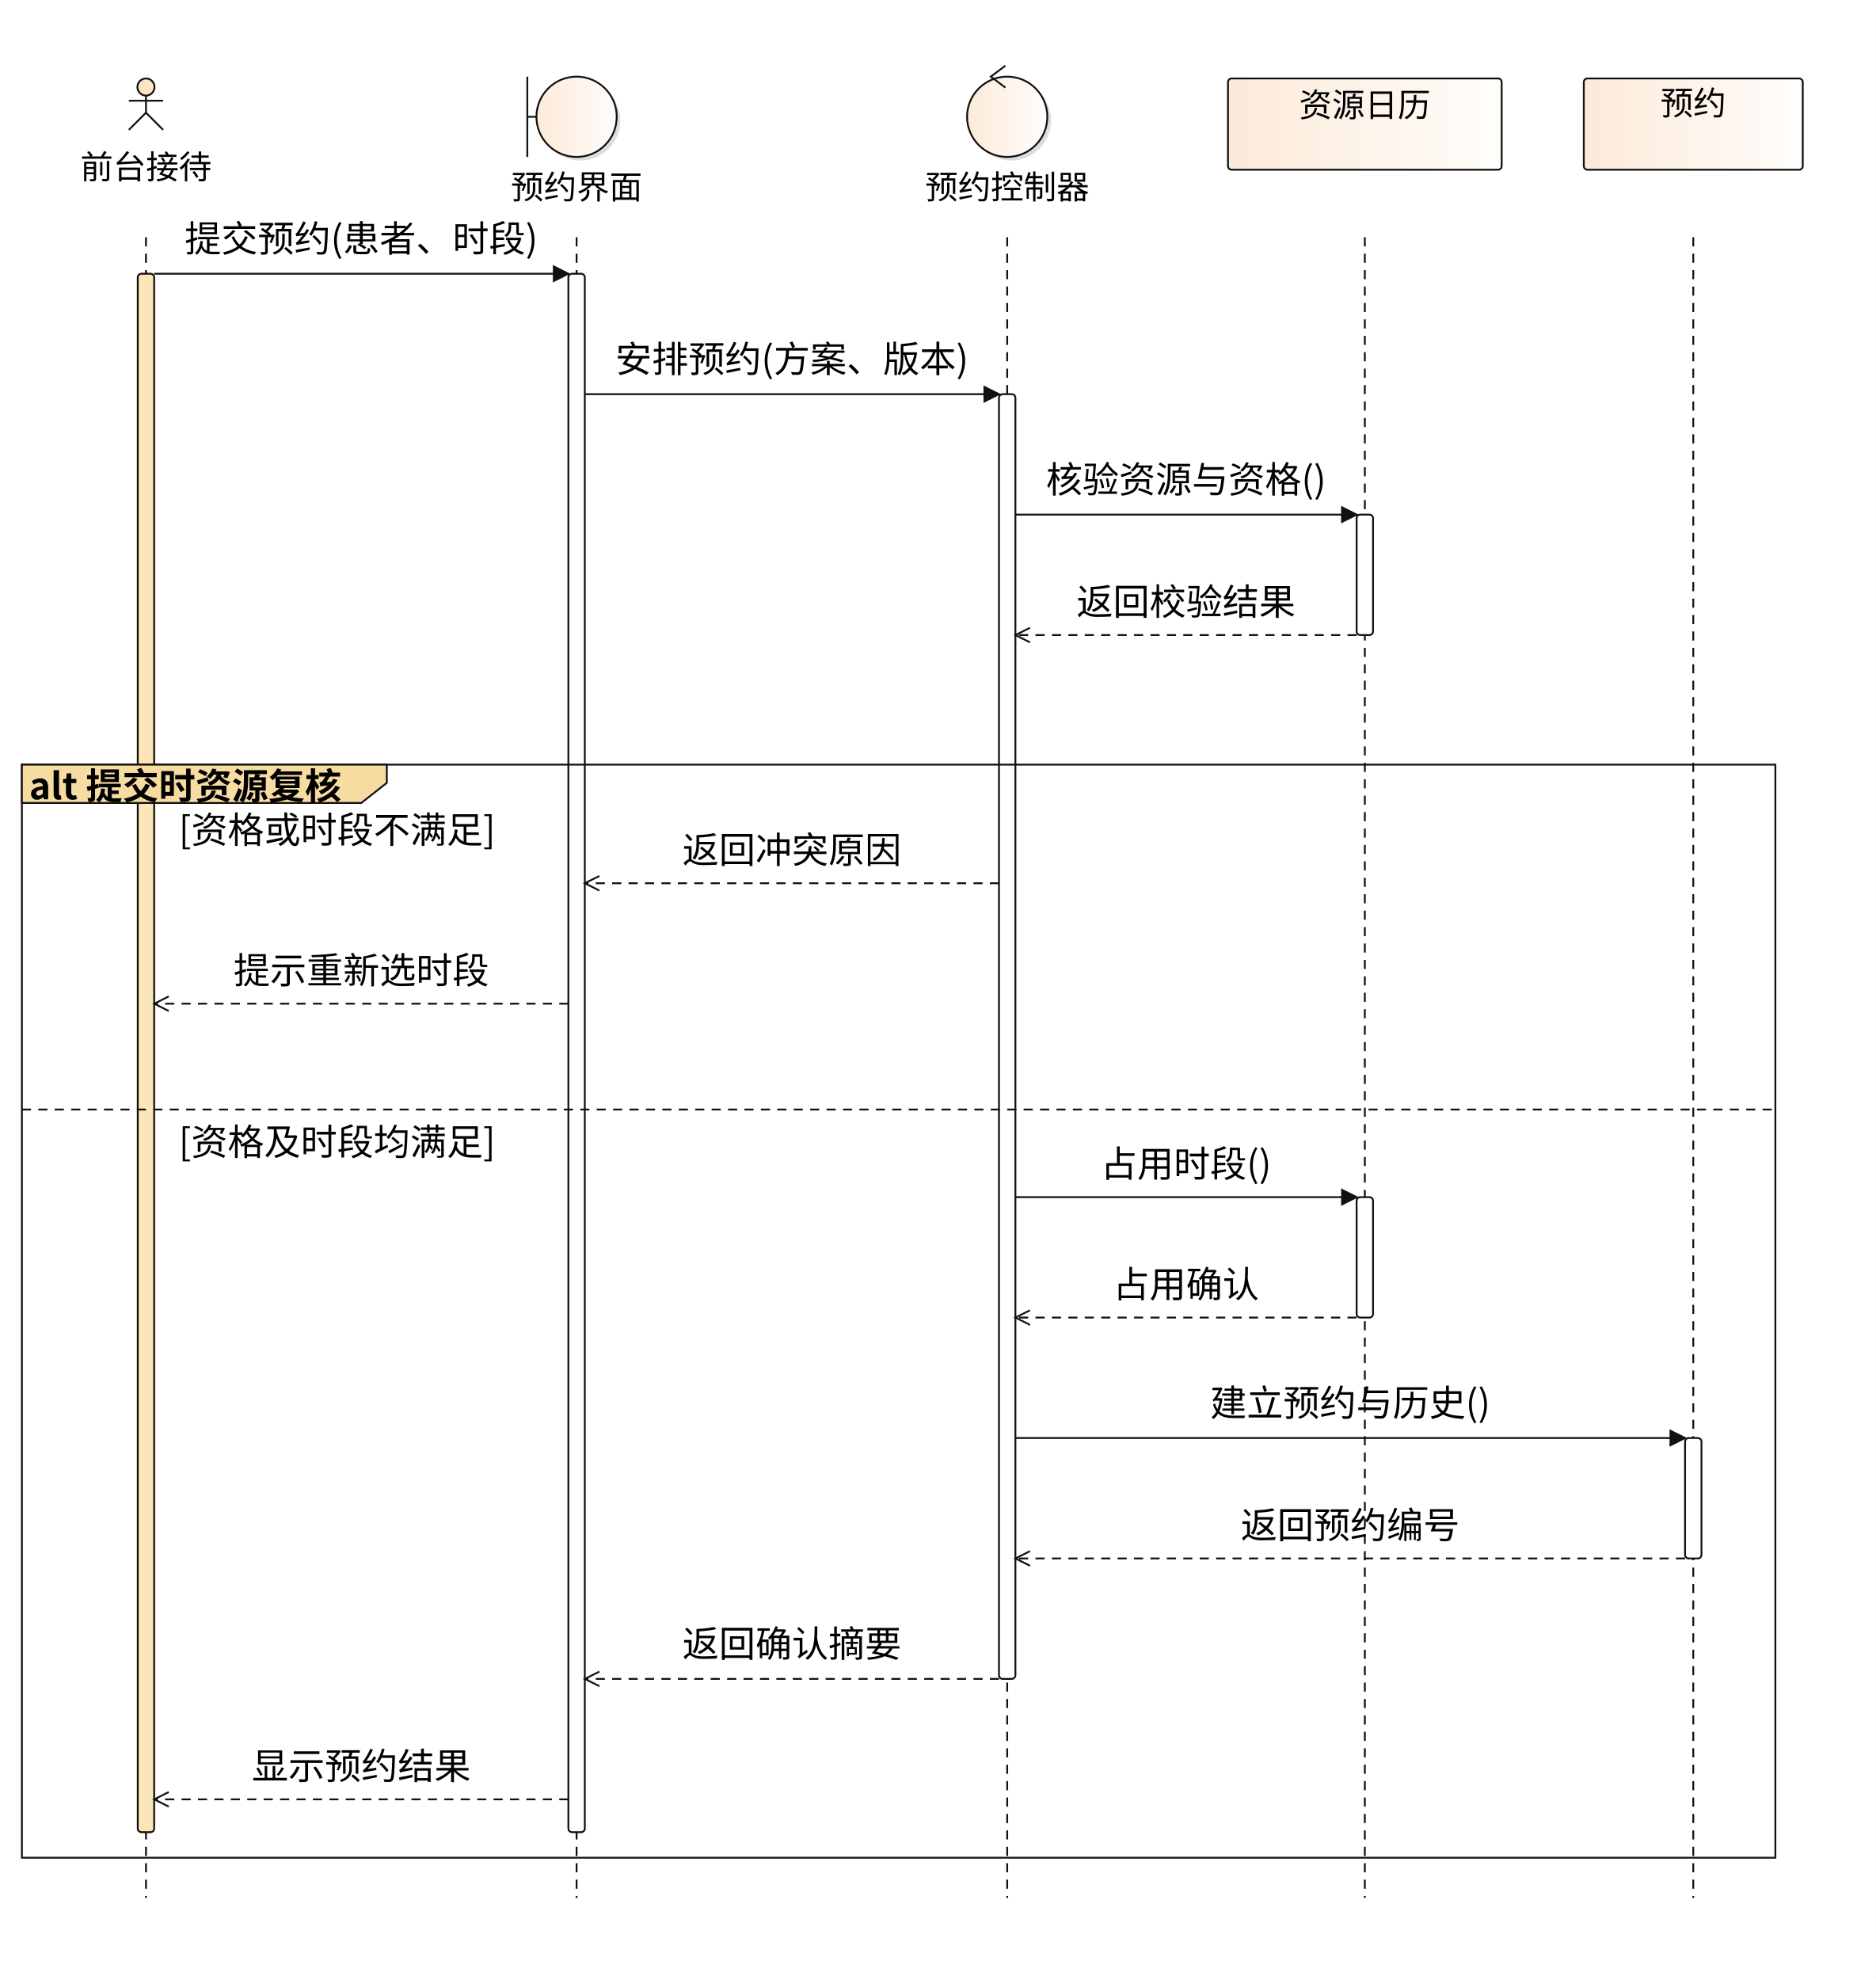
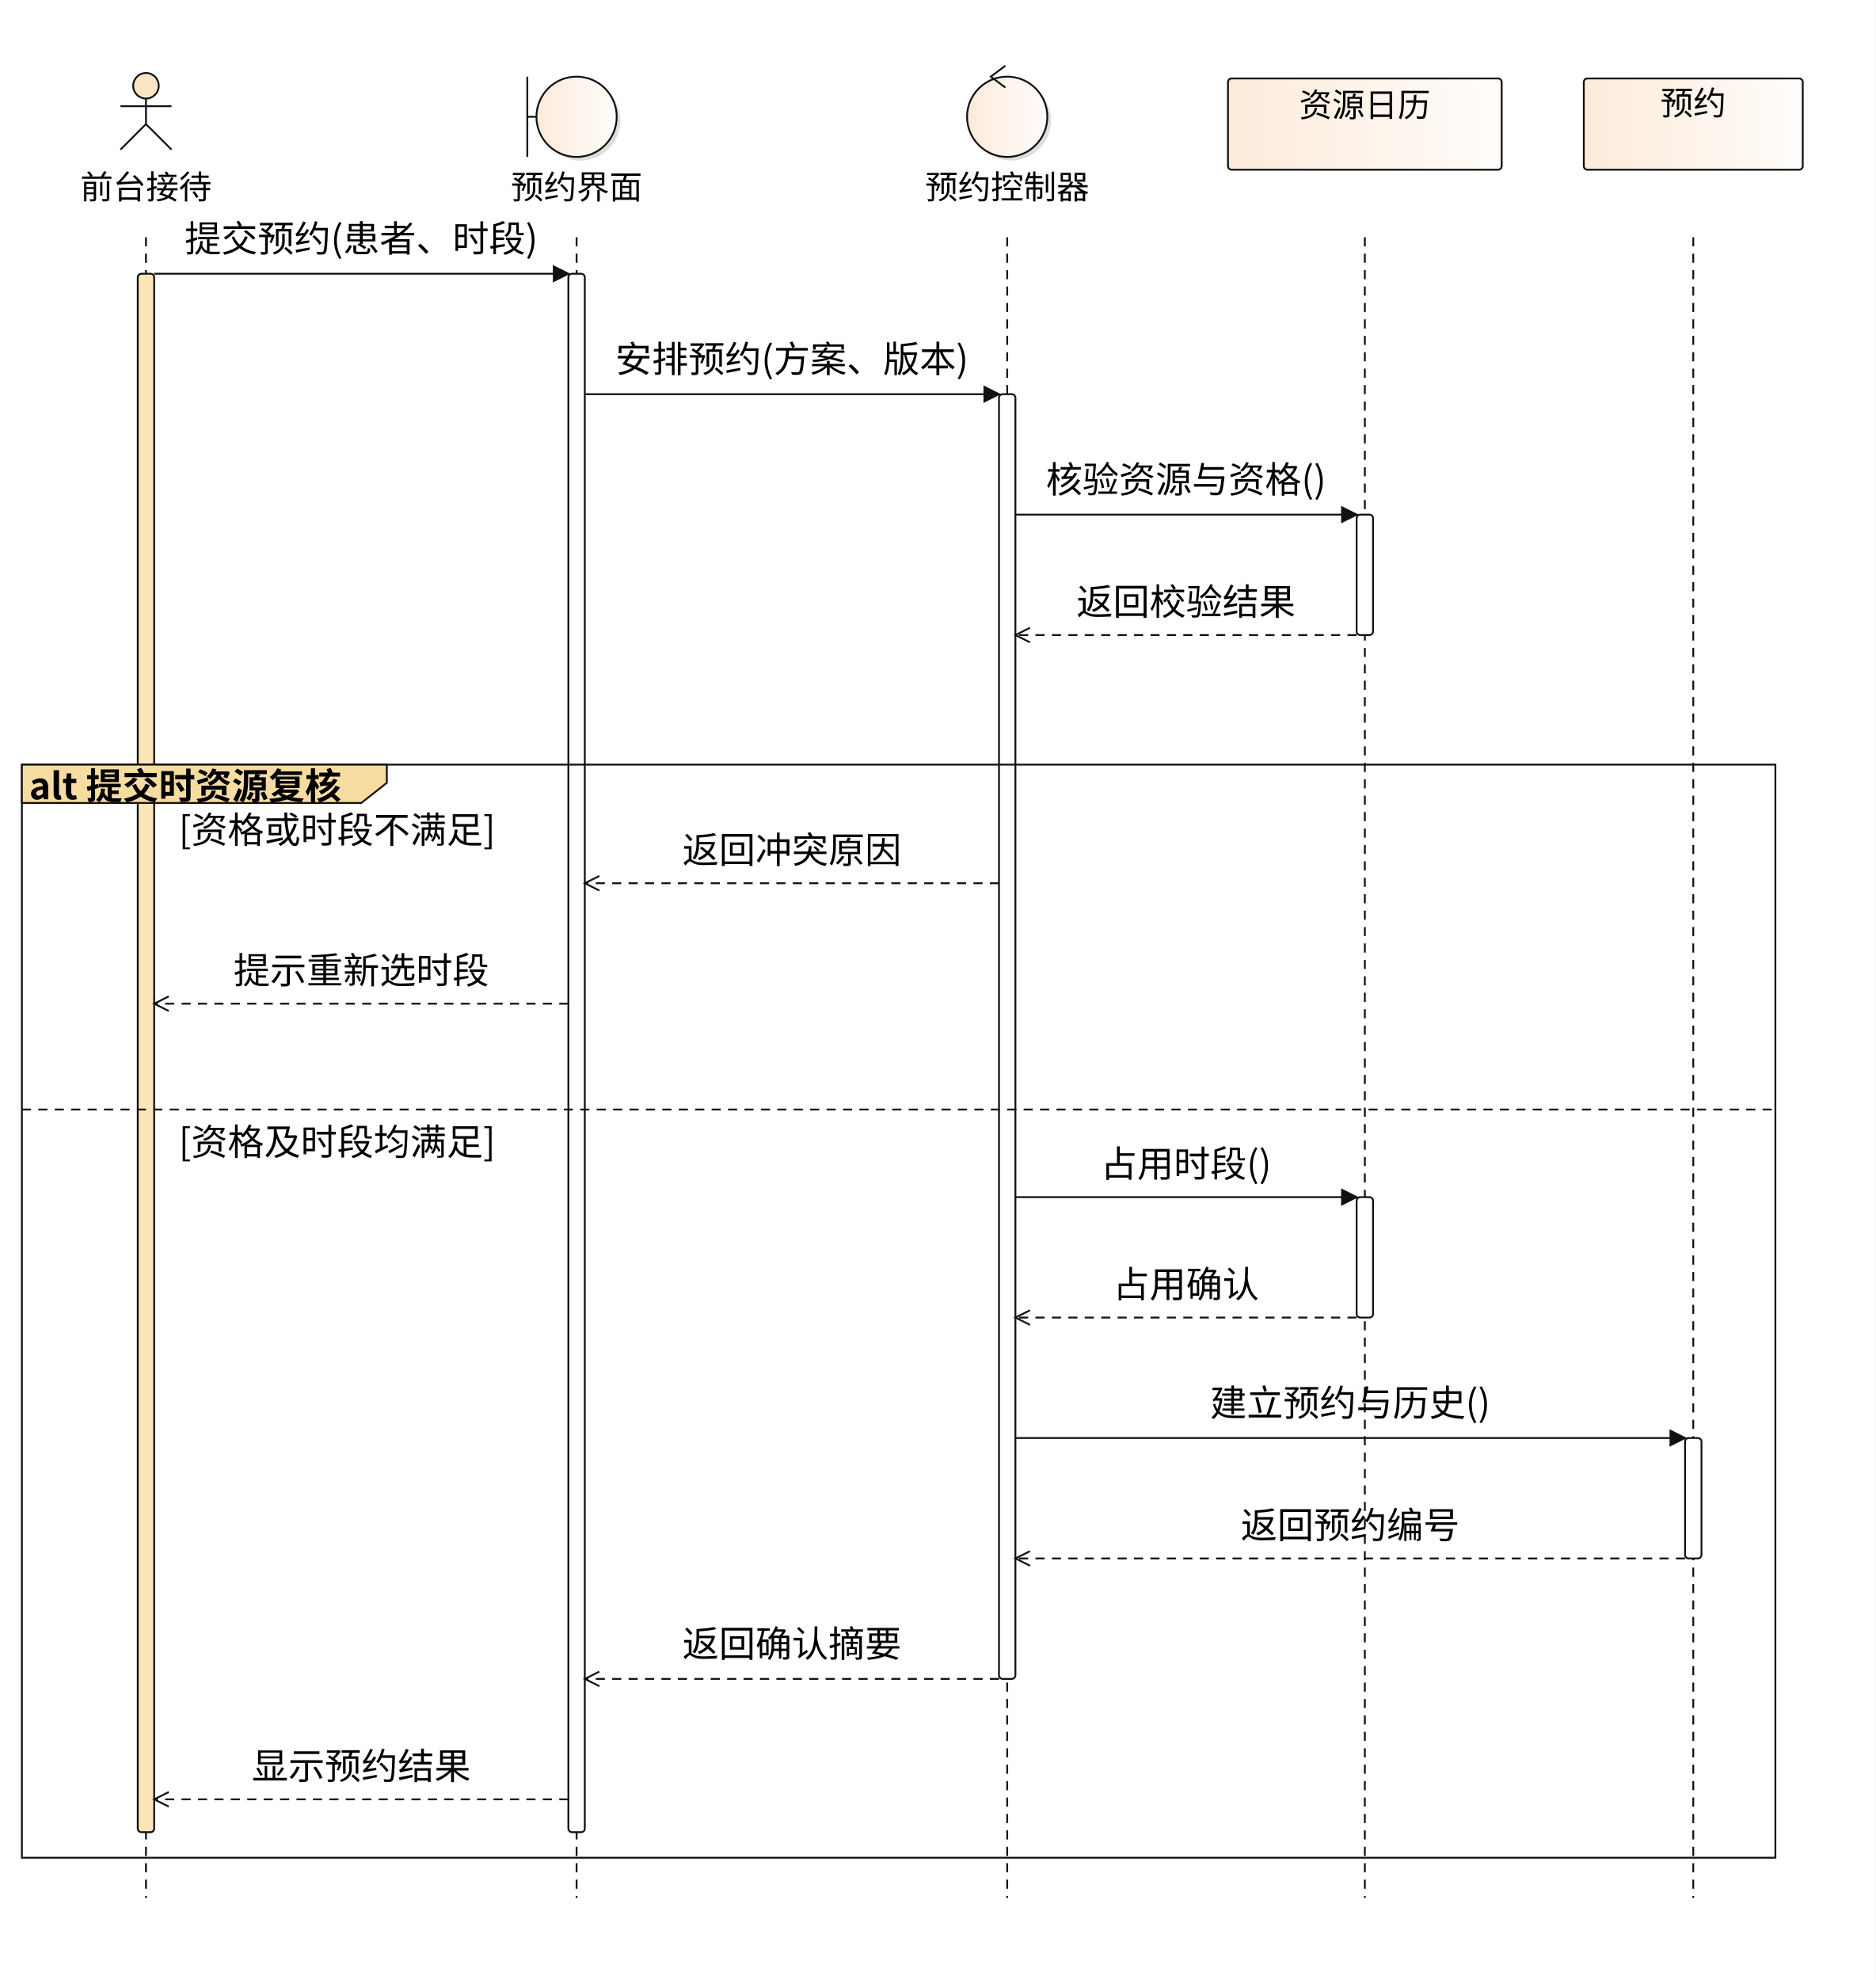
<svg xmlns="http://www.w3.org/2000/svg" width="1028.0" height="1085.0" viewBox="0 0 1028.0 1085.0">
  <defs>
    <linearGradient id="peach">
      <stop stop-color="#fcead9" />
      <stop offset="1" stop-color="#fffdfb" />
    </linearGradient>
    <linearGradient id="blue">
      <stop stop-color="#cde8fa" />
      <stop offset="1" stop-color="#eaf5ff" />
    </linearGradient>
  </defs>
  <rect width="1028.0" height="1085.0" fill="white" />
-   <ellipse cx="80" cy="47.69" rx="4.69" ry="4.69" fill="#fce5c4" stroke="#111111" stroke-width="1" />
-   <polyline points="80,52.38 80,61.76" fill="none" stroke="#111111" stroke-width="1" />
-   <polyline points="70.62,55.194 89.38,55.194" fill="none" stroke="#111111" stroke-width="1" />
-   <polyline points="80,61.76 70.62,71.14" fill="none" stroke="#111111" stroke-width="1" />
-   <polyline points="80,61.76 89.38,71.14" fill="none" stroke="#111111" stroke-width="1" />
-   <text x="80" y="98.0" text-anchor="middle" font-family="SimSun,Noto Sans CJK SC,serif" font-size="18" font-weight="normal" fill="#000000">前台接待</text>
+   <ellipse cx="80" cy="47.0" rx="7.0" ry="7.0" fill="#fce5c4" stroke="#111111" stroke-width="1" />
+   <polyline points="80,54.0 80,68.0" fill="none" stroke="#111111" stroke-width="1" />
+   <polyline points="66.0,58.2 94.0,58.2" fill="none" stroke="#111111" stroke-width="1" />
+   <polyline points="80,68.0 66.0,82.0" fill="none" stroke="#111111" stroke-width="1" />
+   <polyline points="80,68.0 94.0,82.0" fill="none" stroke="#111111" stroke-width="1" />
+   <text x="80" y="109.0" text-anchor="middle" font-family="SimSun,Noto Sans CJK SC,serif" font-size="18" font-weight="normal" fill="#000000">前台接待</text>
  <polyline points="80,130 80,1040.0" fill="none" stroke="#111111" stroke-width="1" stroke-dasharray="5 4" />
  <ellipse cx="318.0" cy="66" rx="22" ry="22" fill="#dddddd" stroke="none" stroke-width="0" />
  <ellipse cx="316.0" cy="64" rx="22" ry="22" fill="url(#peach)" stroke="#111111" stroke-width="1" />
  <polyline points="289.0,42 289.0,86" fill="none" stroke="#111111" stroke-width="1" />
  <polyline points="289.0,64 294.0,64" fill="none" stroke="#111111" stroke-width="1" />
  <text x="316.0" y="109.0" text-anchor="middle" font-family="SimSun,Noto Sans CJK SC,serif" font-size="18" font-weight="normal" fill="#000000">预约界面</text>
  <polyline points="316.0,130 316.0,1040.0" fill="none" stroke="#111111" stroke-width="1" stroke-dasharray="5 4" />
  <ellipse cx="554.0" cy="66" rx="22" ry="22" fill="#dddddd" stroke="none" stroke-width="0" />
  <ellipse cx="552.0" cy="64" rx="22" ry="22" fill="url(#peach)" stroke="#111111" stroke-width="1" />
  <polyline points="551.0,36 543.0,42 551.0,48" fill="none" stroke="#111111" stroke-width="1" />
  <text x="552.0" y="109.0" text-anchor="middle" font-family="SimSun,Noto Sans CJK SC,serif" font-size="18" font-weight="normal" fill="#000000">预约控制器</text>
  <polyline points="552.0,130 552.0,1040.0" fill="none" stroke="#111111" stroke-width="1" stroke-dasharray="5 4" />
  <rect x="673.0" y="43" width="150" height="50" rx="2" fill="url(#peach)" stroke="#111111" stroke-width="1" />
  <text x="748.0" y="64.0" text-anchor="middle" font-family="SimSun,Noto Sans CJK SC,serif" font-size="18" font-weight="normal" fill="#000000">资源日历</text>
  <polyline points="748.0,130 748.0,1040.0" fill="none" stroke="#111111" stroke-width="1" stroke-dasharray="5 4" />
  <rect x="868.0" y="43" width="120" height="50" rx="2" fill="url(#peach)" stroke="#111111" stroke-width="1" />
  <text x="928.0" y="63.0" text-anchor="middle" font-family="SimSun,Noto Sans CJK SC,serif" font-size="18" font-weight="normal" fill="#000000">预约</text>
  <polyline points="928.0,130 928.0,1040.0" fill="none" stroke="#111111" stroke-width="1" stroke-dasharray="5 4" />
  <rect x="75.5" y="150" width="9" height="854" rx="2" fill="#fce5b7" stroke="#111111" stroke-width="1" />
  <rect x="311.5" y="150" width="9" height="854" rx="2" fill="white" stroke="#111111" stroke-width="1" />
  <rect x="547.5" y="216" width="9" height="704" rx="2" fill="white" stroke="#111111" stroke-width="1" />
  <rect x="743.5" y="282" width="9" height="66" rx="2" fill="white" stroke="#111111" stroke-width="1" />
  <rect x="743.5" y="656" width="9" height="66" rx="2" fill="white" stroke="#111111" stroke-width="1" />
  <rect x="923.5" y="788" width="9" height="66" rx="2" fill="white" stroke="#111111" stroke-width="1" />
  <polyline points="84.5,150 311.5,150" fill="none" stroke="#111111" stroke-width="1" />
  <polygon points="303.5,146.0 311.5,150 303.5,154.0 303.5,146.0" fill="#111111" stroke="#111111" stroke-width="1" />
  <text x="198.0" y="138.0" text-anchor="middle" font-family="SimSun,Noto Sans CJK SC,serif" font-size="20" font-weight="normal" fill="#000000">提交预约(患者、时段)</text>
  <polyline points="320.5,216 547.5,216" fill="none" stroke="#111111" stroke-width="1" />
  <polygon points="539.5,212.0 547.5,216 539.5,220.0 539.5,212.0" fill="#111111" stroke="#111111" stroke-width="1" />
  <text x="434.0" y="204.0" text-anchor="middle" font-family="SimSun,Noto Sans CJK SC,serif" font-size="20" font-weight="normal" fill="#000000">安排预约(方案、版本)</text>
  <polyline points="556.5,282 743.5,282" fill="none" stroke="#111111" stroke-width="1" />
  <polygon points="735.5,278.0 743.5,282 735.5,286.0 735.5,278.0" fill="#111111" stroke="#111111" stroke-width="1" />
  <text x="650.0" y="270.0" text-anchor="middle" font-family="SimSun,Noto Sans CJK SC,serif" font-size="20" font-weight="normal" fill="#000000">核验资源与资格()</text>
  <polyline points="743.5,348 556.5,348" fill="none" stroke="#111111" stroke-width="1" stroke-dasharray="5 4" />
  <polyline points="564.5,352.0 556.5,348 564.5,344.0" fill="none" stroke="#111111" stroke-width="1" />
  <text x="650.0" y="337.0" text-anchor="middle" font-family="SimSun,Noto Sans CJK SC,serif" font-size="20" font-weight="normal" fill="#000000">返回校验结果</text>
  <polyline points="547.5,484 320.5,484" fill="none" stroke="#111111" stroke-width="1" stroke-dasharray="5 4" />
  <polyline points="328.5,488.0 320.5,484 328.5,480.0" fill="none" stroke="#111111" stroke-width="1" />
  <text x="434.0" y="473.0" text-anchor="middle" font-family="SimSun,Noto Sans CJK SC,serif" font-size="20" font-weight="normal" fill="#000000">返回冲突原因</text>
  <polyline points="311.5,550 84.5,550" fill="none" stroke="#111111" stroke-width="1" stroke-dasharray="5 4" />
  <polyline points="92.5,554.0 84.5,550 92.5,546.0" fill="none" stroke="#111111" stroke-width="1" />
  <text x="198.0" y="539.0" text-anchor="middle" font-family="SimSun,Noto Sans CJK SC,serif" font-size="20" font-weight="normal" fill="#000000">提示重新选时段</text>
  <polyline points="556.5,656 743.5,656" fill="none" stroke="#111111" stroke-width="1" />
  <polygon points="735.5,652.0 743.5,656 735.5,660.0 735.5,652.0" fill="#111111" stroke="#111111" stroke-width="1" />
  <text x="650.0" y="645.0" text-anchor="middle" font-family="SimSun,Noto Sans CJK SC,serif" font-size="20" font-weight="normal" fill="#000000">占用时段()</text>
  <polyline points="743.5,722 556.5,722" fill="none" stroke="#111111" stroke-width="1" stroke-dasharray="5 4" />
  <polyline points="564.5,726.0 556.5,722 564.5,718.0" fill="none" stroke="#111111" stroke-width="1" />
  <text x="650.0" y="711.0" text-anchor="middle" font-family="SimSun,Noto Sans CJK SC,serif" font-size="20" font-weight="normal" fill="#000000">占用确认</text>
  <polyline points="556.5,788 923.5,788" fill="none" stroke="#111111" stroke-width="1" />
  <polygon points="915.5,784.0 923.5,788 915.5,792.0 915.5,784.0" fill="#111111" stroke="#111111" stroke-width="1" />
  <text x="740.0" y="776.0" text-anchor="middle" font-family="SimSun,Noto Sans CJK SC,serif" font-size="20" font-weight="normal" fill="#000000">建立预约与历史()</text>
  <polyline points="923.5,854 556.5,854" fill="none" stroke="#111111" stroke-width="1" stroke-dasharray="5 4" />
  <polyline points="564.5,858.0 556.5,854 564.5,850.0" fill="none" stroke="#111111" stroke-width="1" />
  <text x="740.0" y="843.0" text-anchor="middle" font-family="SimSun,Noto Sans CJK SC,serif" font-size="20" font-weight="normal" fill="#000000">返回预约编号</text>
  <polyline points="547.5,920 320.5,920" fill="none" stroke="#111111" stroke-width="1" stroke-dasharray="5 4" />
  <polyline points="328.5,924.0 320.5,920 328.5,916.0" fill="none" stroke="#111111" stroke-width="1" />
  <text x="434.0" y="908.0" text-anchor="middle" font-family="SimSun,Noto Sans CJK SC,serif" font-size="20" font-weight="normal" fill="#000000">返回确认摘要</text>
  <polyline points="311.5,986 84.5,986" fill="none" stroke="#111111" stroke-width="1" stroke-dasharray="5 4" />
  <polyline points="92.5,990.0 84.5,986 92.5,982.0" fill="none" stroke="#111111" stroke-width="1" />
  <text x="198.0" y="975.0" text-anchor="middle" font-family="SimSun,Noto Sans CJK SC,serif" font-size="20" font-weight="normal" fill="#000000">显示预约结果</text>
  <rect x="12" y="419" width="961.0" height="599" rx="0" fill="none" stroke="#111111" stroke-width="1" />
  <polygon points="12,419 212.0,419 212.0,429 198.0,440 12,440" fill="#f7dca2" stroke="#111111" stroke-width="1" />
  <text x="16" y="438.0" text-anchor="start" font-family="SimSun,Noto Sans CJK SC,serif" font-size="20" font-weight="bold" fill="#000000">alt 提交时资源复核</text>
  <text x="98" y="462.0" text-anchor="start" font-family="SimSun,Noto Sans CJK SC,serif" font-size="20" font-weight="normal" fill="#000000">[资格或时段不满足]</text>
  <polyline points="12,608 973.0,608" fill="none" stroke="#111111" stroke-width="1" stroke-dasharray="5 4" />
  <text x="98" y="633.0" text-anchor="start" font-family="SimSun,Noto Sans CJK SC,serif" font-size="20" font-weight="normal" fill="#000000">[资格及时段均满足]</text>
</svg>
